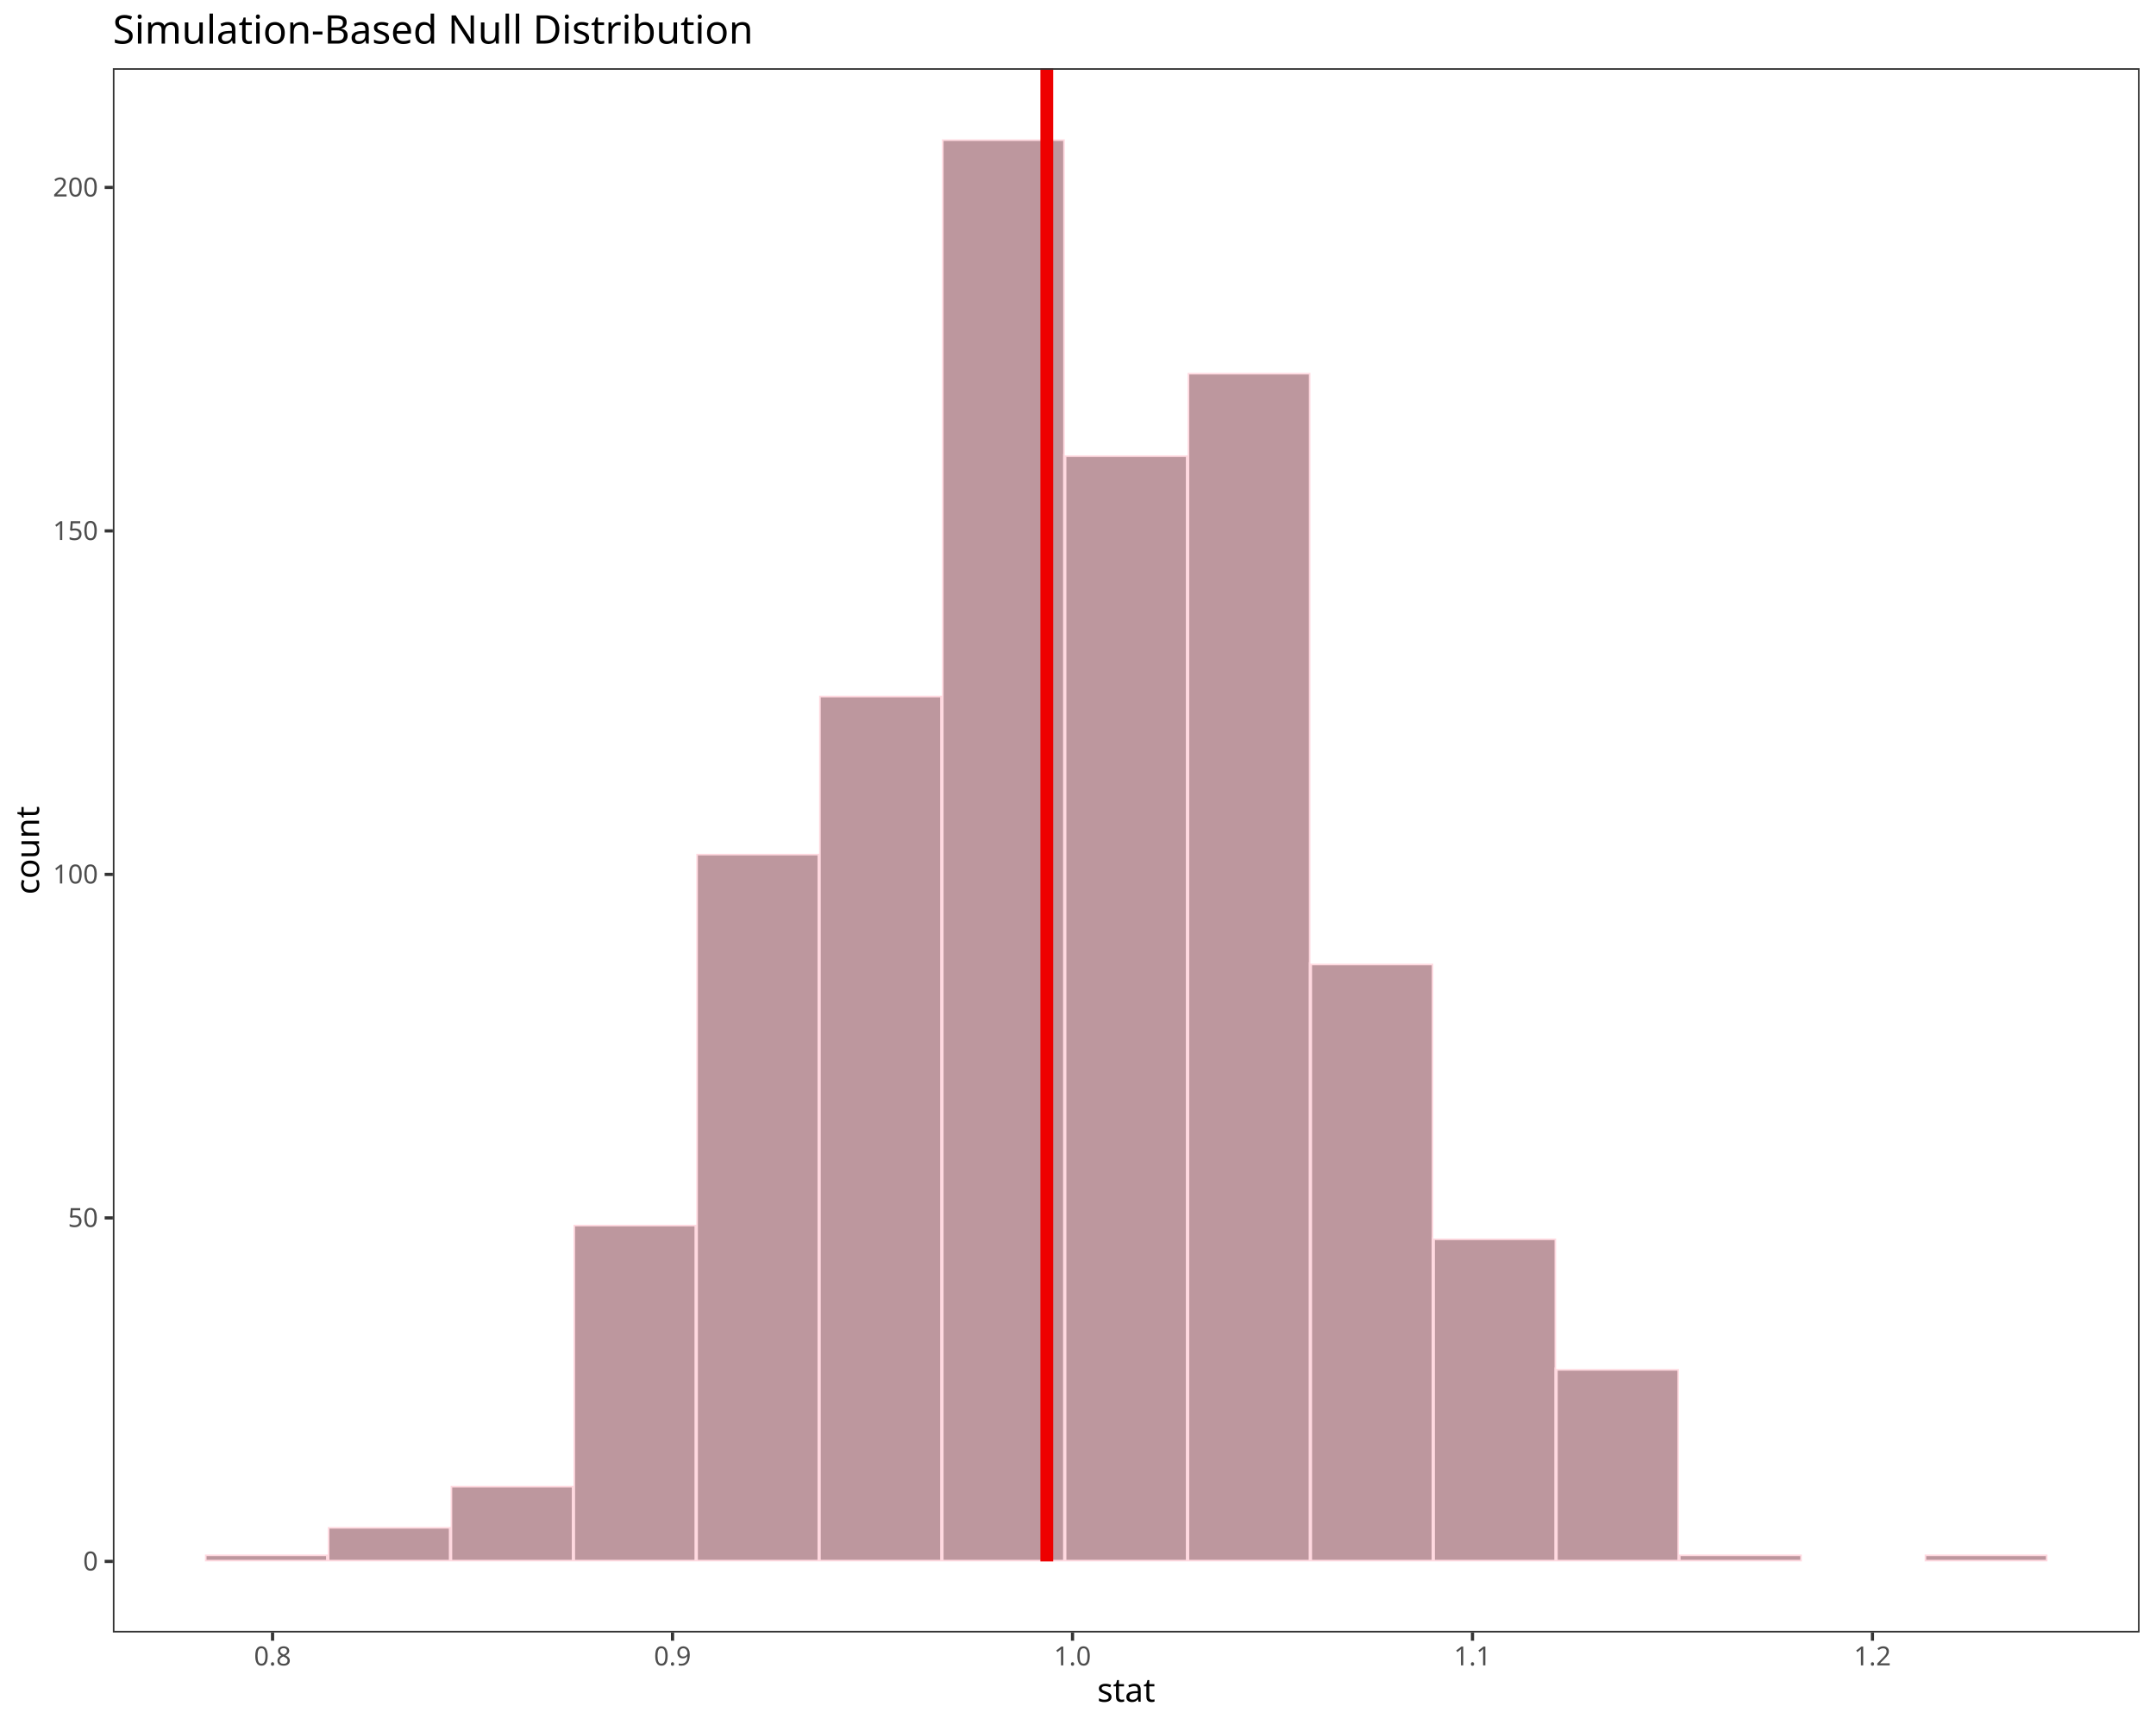
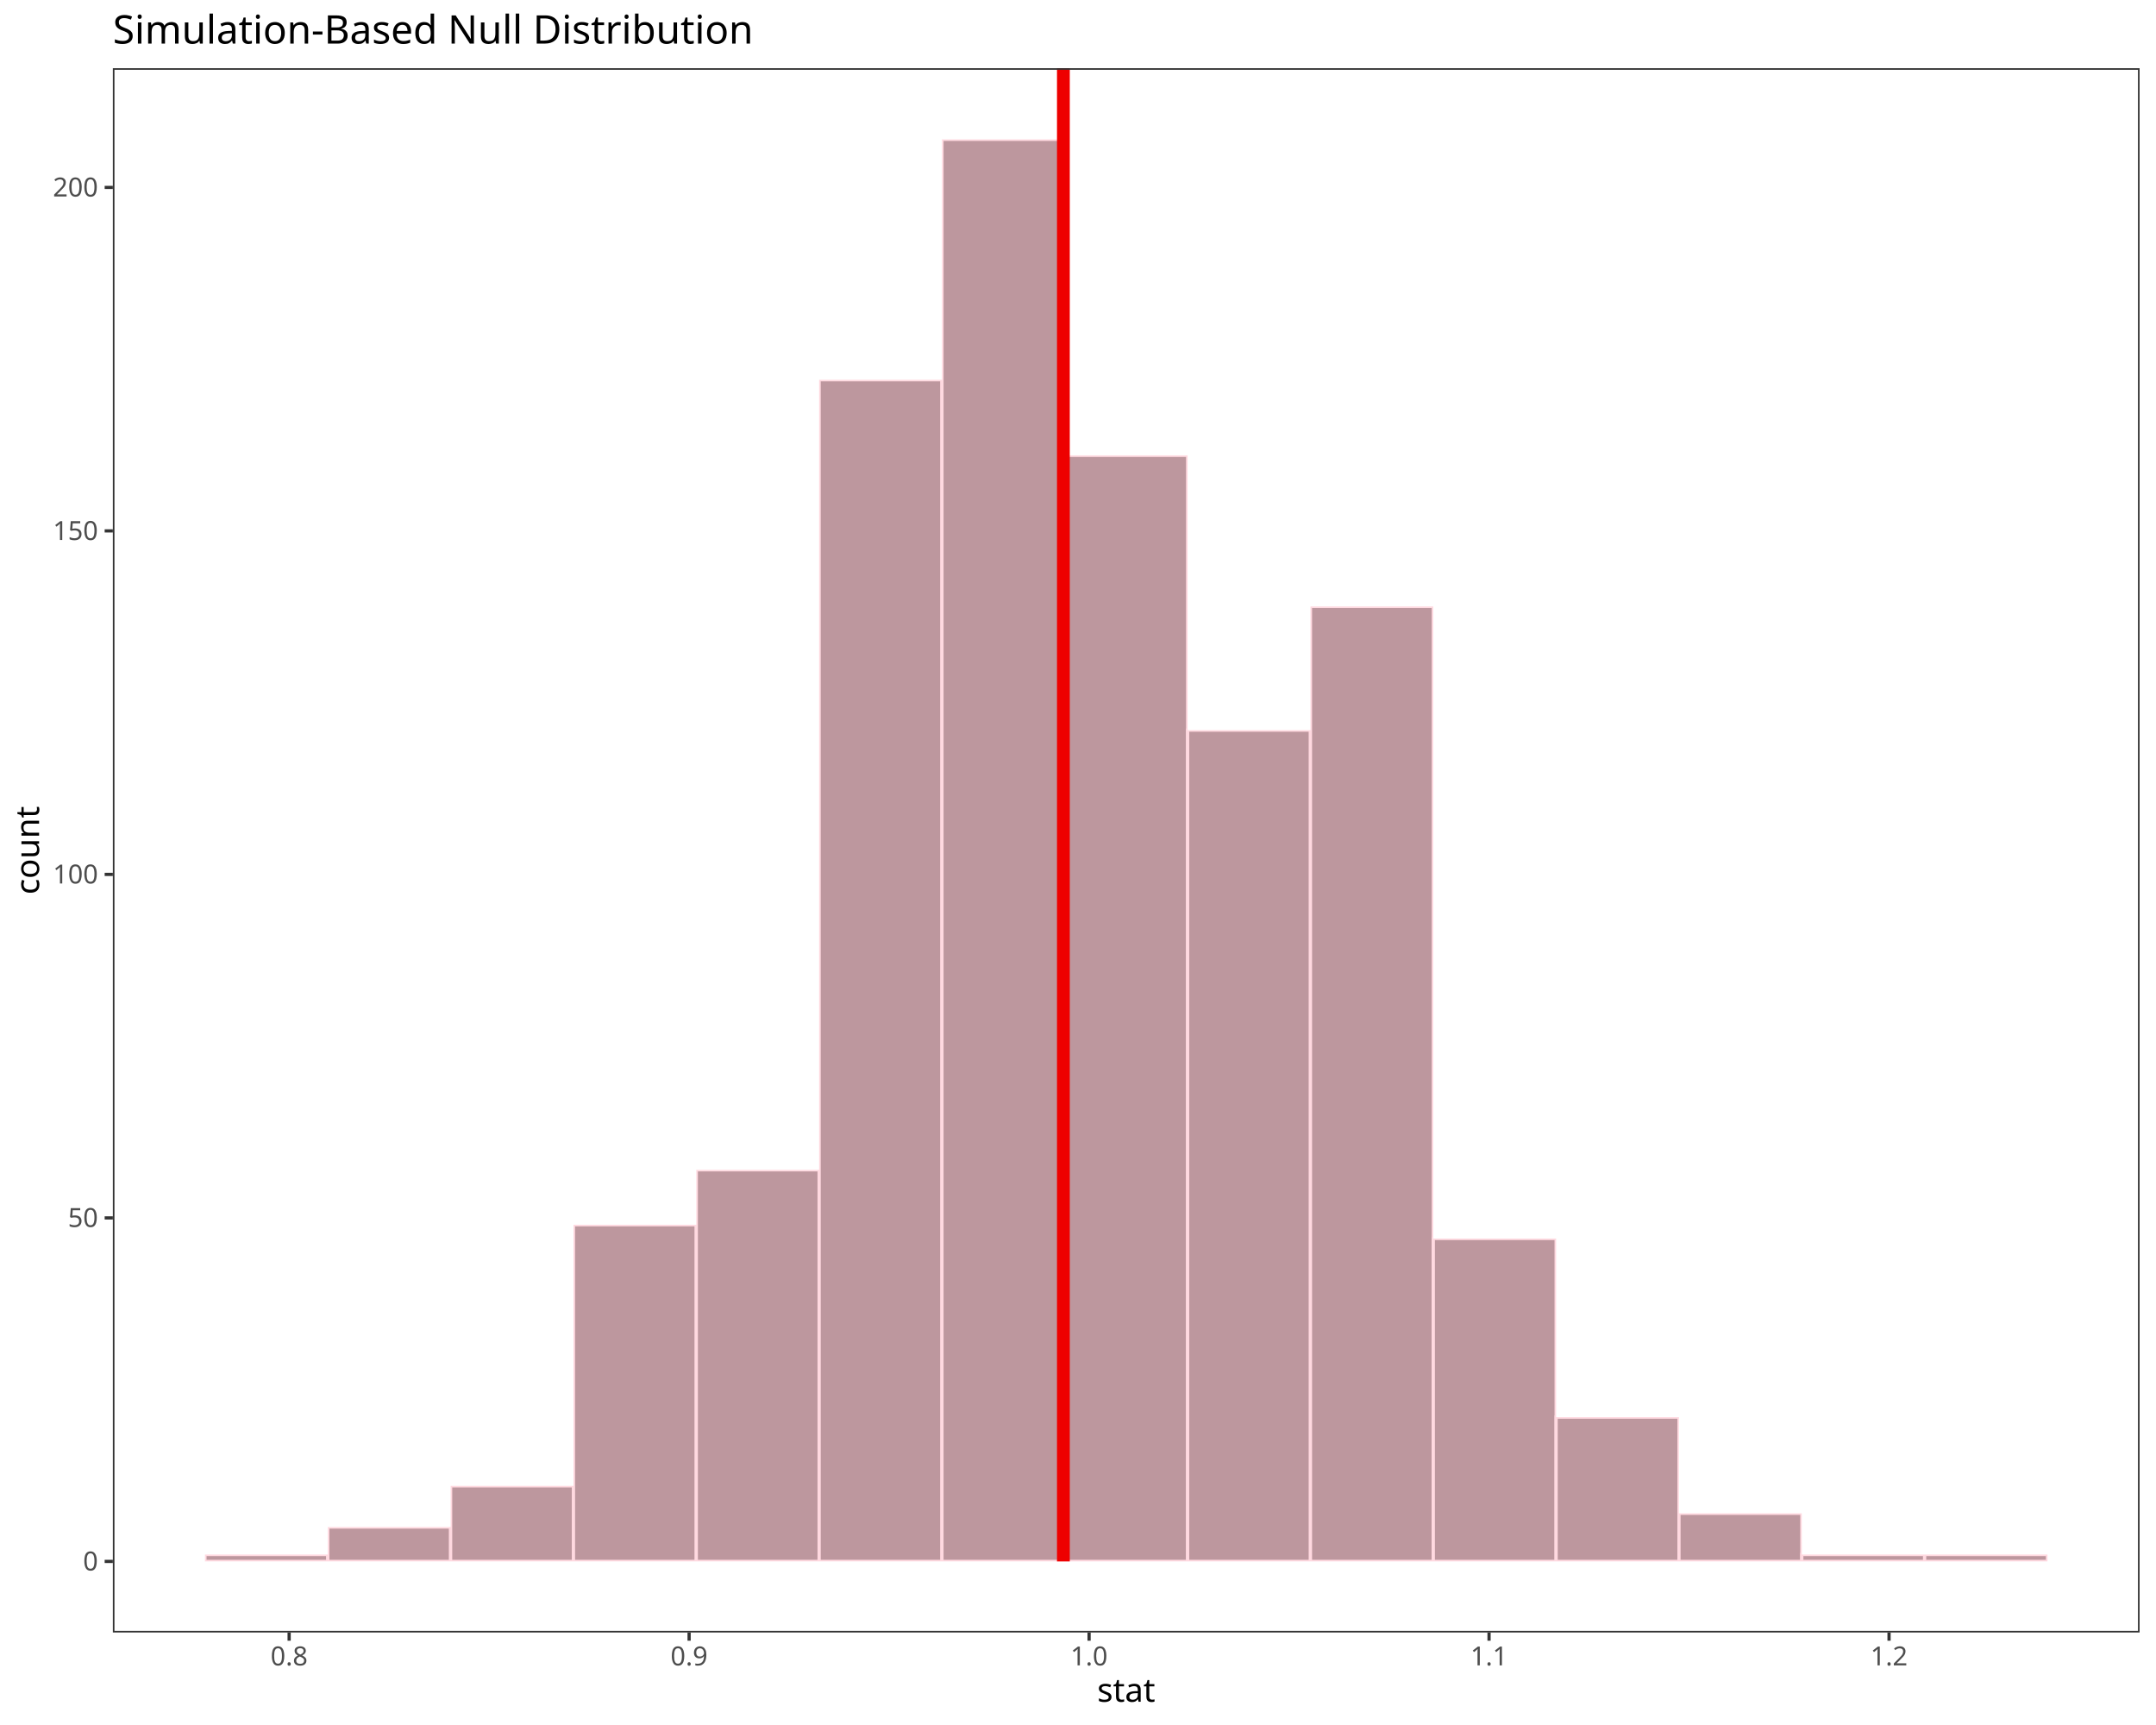
<svg xmlns="http://www.w3.org/2000/svg" class="svglite" data-engine-version="2.0" width="720.00pt" height="576.00pt" viewBox="0 0 720.00 576.00">
  <defs>
    <style type="text/css">
    .svglite line, .svglite polyline, .svglite polygon, .svglite path, .svglite rect, .svglite circle {
      fill: none;
      stroke: #000000;
      stroke-linecap: round;
      stroke-linejoin: round;
      stroke-miterlimit: 10.00;
    }
  </style>
  </defs>
  <rect width="100%" height="100%" style="stroke: none; fill: #FFFFFF;" />
  <defs>
    <clipPath id="cpMC4wMHw3MjAuMDB8MC4wMHw1NzYuMDA=">
      <rect x="0.00" y="0.00" width="720.00" height="576.00" />
    </clipPath>
  </defs>
  <g clip-path="url(#cpMC4wMHw3MjAuMDB8MC4wMHw1NzYuMDA=)">
    <rect x="0.00" y="0.00" width="720.00" height="576.00" style="stroke-width: 1.07; stroke: #FFFFFF; fill: #FFFFFF;" />
  </g>
  <defs>
    <clipPath id="cpMzcuNjl8NzE0LjUyfDIyLjc4fDU0NS4xMQ==">
      <rect x="37.69" y="22.78" width="676.83" height="522.33" />
    </clipPath>
  </defs>
  <g clip-path="url(#cpMzcuNjl8NzE0LjUyfDIyLjc4fDU0NS4xMQ==)">
    <rect x="37.69" y="22.78" width="676.83" height="522.33" style="stroke-width: 1.07; stroke: none; fill: #FFFFFF;" />
    <rect x="68.45" y="519.08" width="41.02" height="2.29" style="stroke-width: 1.07; stroke: #FFFFFF; stroke-linecap: butt; stroke-linejoin: miter; fill: #595959;" />
    <rect x="109.47" y="509.90" width="41.02" height="11.47" style="stroke-width: 1.07; stroke: #FFFFFF; stroke-linecap: butt; stroke-linejoin: miter; fill: #595959;" />
    <rect x="150.49" y="496.14" width="41.02" height="25.23" style="stroke-width: 1.07; stroke: #FFFFFF; stroke-linecap: butt; stroke-linejoin: miter; fill: #595959;" />
    <rect x="191.51" y="408.97" width="41.02" height="112.40" style="stroke-width: 1.07; stroke: #FFFFFF; stroke-linecap: butt; stroke-linejoin: miter; fill: #595959;" />
-     <rect x="232.53" y="285.09" width="41.02" height="236.28" style="stroke-width: 1.07; stroke: #FFFFFF; stroke-linecap: butt; stroke-linejoin: miter; fill: #595959;" />
-     <rect x="273.55" y="232.33" width="41.02" height="289.04" style="stroke-width: 1.07; stroke: #FFFFFF; stroke-linecap: butt; stroke-linejoin: miter; fill: #595959;" />
+     <rect x="232.53" y="390.62" width="41.02" height="130.75" style="stroke-width: 1.07; stroke: #FFFFFF; stroke-linecap: butt; stroke-linejoin: miter; fill: #595959;" />
+     <rect x="273.55" y="126.81" width="41.02" height="394.56" style="stroke-width: 1.07; stroke: #FFFFFF; stroke-linecap: butt; stroke-linejoin: miter; fill: #595959;" />
    <rect x="314.57" y="46.53" width="41.02" height="474.84" style="stroke-width: 1.07; stroke: #FFFFFF; stroke-linecap: butt; stroke-linejoin: miter; fill: #595959;" />
    <rect x="355.59" y="152.05" width="41.02" height="369.32" style="stroke-width: 1.07; stroke: #FFFFFF; stroke-linecap: butt; stroke-linejoin: miter; fill: #595959;" />
-     <rect x="396.61" y="124.52" width="41.02" height="396.85" style="stroke-width: 1.07; stroke: #FFFFFF; stroke-linecap: butt; stroke-linejoin: miter; fill: #595959;" />
-     <rect x="437.63" y="321.80" width="41.02" height="199.57" style="stroke-width: 1.07; stroke: #FFFFFF; stroke-linecap: butt; stroke-linejoin: miter; fill: #595959;" />
+     <rect x="396.61" y="243.80" width="41.02" height="277.57" style="stroke-width: 1.07; stroke: #FFFFFF; stroke-linecap: butt; stroke-linejoin: miter; fill: #595959;" />
+     <rect x="437.63" y="202.51" width="41.02" height="318.86" style="stroke-width: 1.07; stroke: #FFFFFF; stroke-linecap: butt; stroke-linejoin: miter; fill: #595959;" />
    <rect x="478.65" y="413.56" width="41.02" height="107.81" style="stroke-width: 1.07; stroke: #FFFFFF; stroke-linecap: butt; stroke-linejoin: miter; fill: #595959;" />
-     <rect x="519.67" y="457.14" width="41.02" height="64.23" style="stroke-width: 1.07; stroke: #FFFFFF; stroke-linecap: butt; stroke-linejoin: miter; fill: #595959;" />
-     <rect x="560.70" y="519.08" width="41.02" height="2.29" style="stroke-width: 1.07; stroke: #FFFFFF; stroke-linecap: butt; stroke-linejoin: miter; fill: #595959;" />
-     <rect x="601.72" y="521.37" width="41.02" height="0.00" style="stroke-width: 1.07; stroke: #FFFFFF; stroke-linecap: butt; stroke-linejoin: miter; fill: #595959;" />
+     <rect x="519.67" y="473.20" width="41.02" height="48.17" style="stroke-width: 1.07; stroke: #FFFFFF; stroke-linecap: butt; stroke-linejoin: miter; fill: #595959;" />
+     <rect x="560.70" y="505.31" width="41.02" height="16.06" style="stroke-width: 1.07; stroke: #FFFFFF; stroke-linecap: butt; stroke-linejoin: miter; fill: #595959;" />
+     <rect x="601.72" y="519.08" width="41.02" height="2.29" style="stroke-width: 1.07; stroke: #FFFFFF; stroke-linecap: butt; stroke-linejoin: miter; fill: #595959;" />
    <rect x="642.74" y="519.08" width="41.02" height="2.29" style="stroke-width: 1.07; stroke: #FFFFFF; stroke-linecap: butt; stroke-linejoin: miter; fill: #595959;" />
-     <polygon points="68.45,519.08 68.45,519.08 109.47,519.08 109.47,519.08 109.47,519.84 109.47,520.61 109.47,521.37 109.47,517.55 109.47,513.72 109.47,509.90 109.47,509.90 150.49,509.90 150.49,509.90 150.49,513.72 150.49,517.55 150.49,521.37 150.49,512.96 150.49,504.55 150.49,496.14 150.49,496.14 191.51,496.14 191.51,496.14 191.51,504.55 191.51,512.96 191.51,521.37 191.51,483.90 191.51,446.44 191.51,408.97 191.51,408.97 232.53,408.97 232.53,408.97 232.53,446.44 232.53,483.90 232.53,521.37 232.53,442.61 232.53,363.85 232.53,285.09 232.53,285.09 273.55,285.09 273.55,285.09 273.55,363.85 273.55,442.61 273.55,521.37 273.55,425.02 273.55,328.68 273.55,232.33 273.55,232.33 314.57,232.33 314.57,232.33 314.57,328.68 314.57,425.02 314.57,521.37 314.57,363.09 314.57,204.81 314.57,46.53 314.57,46.53 349.57,46.53 349.57,46.53 349.57,521.37 349.57,521.37 349.57,521.37 314.57,521.37 314.57,521.37 314.57,521.37 314.57,521.37 314.57,521.37 314.57,521.37 314.57,521.37 314.57,521.37 314.57,521.37 273.55,521.37 273.55,521.37 273.55,521.37 273.55,521.37 273.55,521.37 273.55,521.37 273.55,521.37 273.55,521.37 273.55,521.37 232.53,521.37 232.53,521.37 232.53,521.37 232.53,521.37 232.53,521.37 232.53,521.37 232.53,521.37 232.53,521.37 232.53,521.37 191.51,521.37 191.51,521.37 191.51,521.37 191.51,521.37 191.51,521.37 191.51,521.37 191.51,521.37 191.51,521.37 191.51,521.37 150.49,521.37 150.49,521.37 150.49,521.37 150.49,521.37 150.49,521.37 150.49,521.37 150.49,521.37 150.49,521.37 150.49,521.37 109.47,521.37 109.47,521.37 109.47,521.37 109.47,521.37 109.47,521.37 109.47,521.37 109.47,521.37 109.47,521.37 109.47,521.37 68.45,521.37 68.45,521.37 68.45,521.37 " style="stroke-width: 0.00; stroke: none; stroke-linecap: butt; fill: #FFC0CB; fill-opacity: 0.60;" />
-     <polyline points="68.45,519.08 68.45,519.08 109.47,519.08 109.47,519.08 109.47,519.84 109.47,520.61 109.47,521.37 109.47,517.55 109.47,513.72 109.47,509.90 109.47,509.90 150.49,509.90 150.49,509.90 150.49,513.72 150.49,517.55 150.49,521.37 150.49,512.96 150.49,504.55 150.49,496.14 150.49,496.14 191.51,496.14 191.51,496.14 191.51,504.55 191.51,512.96 191.51,521.37 191.51,483.90 191.51,446.44 191.51,408.97 191.51,408.97 232.53,408.97 232.53,408.97 232.53,446.44 232.53,483.90 232.53,521.37 232.53,442.61 232.53,363.85 232.53,285.09 232.53,285.09 273.55,285.09 273.55,285.09 273.55,363.85 273.55,442.61 273.55,521.37 273.55,425.02 273.55,328.68 273.55,232.33 273.55,232.33 314.57,232.33 314.57,232.33 314.57,328.68 314.57,425.02 314.57,521.37 314.57,363.09 314.57,204.81 314.57,46.53 314.57,46.53 349.57,46.53 349.57,46.53 " style="stroke-width: 1.07; stroke: none; stroke-linecap: butt;" />
-     <polygon points="349.58,46.53 349.58,46.53 355.59,46.53 355.59,46.53 355.59,204.81 355.59,363.09 355.59,521.37 355.59,398.26 355.59,275.15 355.59,152.05 355.59,152.05 396.61,152.05 396.61,152.05 396.61,275.15 396.61,398.26 396.61,521.37 396.61,389.09 396.61,256.80 396.61,124.52 396.61,124.52 437.63,124.52 437.63,124.52 437.63,256.80 437.63,389.09 437.63,521.37 437.63,454.85 437.63,388.32 437.63,321.80 437.64,321.80 478.65,321.80 478.65,321.80 478.65,388.32 478.65,454.85 478.65,521.37 478.65,485.43 478.65,449.49 478.66,413.56 478.66,413.56 519.67,413.56 519.67,413.56 519.67,449.49 519.67,485.43 519.67,521.37 519.67,499.96 519.68,478.55 519.68,457.14 519.68,457.14 560.69,457.14 560.69,457.14 560.69,478.55 560.69,499.96 560.70,521.37 560.70,520.61 560.70,519.84 560.70,519.08 560.70,519.08 601.71,519.08 601.71,519.08 601.71,519.84 601.72,520.61 601.72,521.37 601.72,521.37 601.72,521.37 601.72,521.37 601.72,521.37 642.73,521.37 642.73,521.37 642.74,521.37 642.74,521.37 642.74,521.37 642.74,520.61 642.74,519.84 642.74,519.08 642.74,519.08 683.75,519.08 683.76,519.08 683.76,521.37 683.76,521.37 683.75,521.37 642.74,521.37 642.74,521.37 642.74,521.37 642.74,521.37 642.74,521.37 642.74,521.37 642.74,521.37 642.73,521.37 642.73,521.37 601.72,521.37 601.72,521.37 601.72,521.37 601.72,521.37 601.72,521.37 601.72,521.37 601.71,521.37 601.71,521.37 601.71,521.37 560.70,521.37 560.70,521.37 560.70,521.37 560.70,521.37 560.70,521.37 560.69,521.37 560.69,521.37 560.69,521.37 560.69,521.37 519.68,521.37 519.68,521.37 519.68,521.37 519.67,521.37 519.67,521.37 519.67,521.37 519.67,521.37 519.67,521.37 519.67,521.37 478.66,521.37 478.66,521.37 478.65,521.37 478.65,521.37 478.65,521.37 478.65,521.37 478.65,521.37 478.65,521.37 478.65,521.37 437.64,521.37 437.63,521.37 437.63,521.37 437.63,521.37 437.63,521.37 437.63,521.37 437.63,521.37 437.63,521.37 437.63,521.37 396.61,521.37 396.61,521.37 396.61,521.37 396.61,521.37 396.61,521.37 396.61,521.37 396.61,521.37 396.61,521.37 396.61,521.37 355.59,521.37 355.59,521.37 355.59,521.37 355.59,521.37 355.59,521.37 355.59,521.37 355.59,521.37 355.59,521.37 355.59,521.37 349.58,521.37 349.58,521.37 349.58,521.37 " style="stroke-width: 0.00; stroke: none; stroke-linecap: butt; fill: #FFC0CB; fill-opacity: 0.60;" />
-     <polyline points="349.58,46.53 349.58,46.53 355.59,46.53 355.59,46.53 355.59,204.81 355.59,363.09 355.59,521.37 355.59,398.26 355.59,275.15 355.59,152.05 355.59,152.05 396.61,152.05 396.61,152.05 396.61,275.15 396.61,398.26 396.61,521.37 396.61,389.09 396.61,256.80 396.61,124.52 396.61,124.52 437.63,124.52 437.63,124.52 437.63,256.80 437.63,389.09 437.63,521.37 437.63,454.85 437.63,388.32 437.63,321.80 437.64,321.80 478.65,321.80 478.65,321.80 478.65,388.32 478.65,454.85 478.65,521.37 478.65,485.43 478.65,449.49 478.66,413.56 478.66,413.56 519.67,413.56 519.67,413.56 519.67,449.49 519.67,485.43 519.67,521.37 519.67,499.96 519.68,478.55 519.68,457.14 519.68,457.14 560.69,457.14 560.69,457.14 560.69,478.55 560.69,499.96 560.70,521.37 560.70,520.61 560.70,519.84 560.70,519.08 560.70,519.08 601.71,519.08 601.71,519.08 601.71,519.84 601.72,520.61 601.72,521.37 601.72,521.37 601.72,521.37 601.72,521.37 601.72,521.37 642.73,521.37 642.73,521.37 642.74,521.37 642.74,521.37 642.74,521.37 642.74,520.61 642.74,519.84 642.74,519.08 642.74,519.08 683.75,519.08 683.76,519.08 " style="stroke-width: 1.07; stroke: none; stroke-linecap: butt;" />
-     <line x1="349.58" y1="521.37" x2="349.58" y2="22.78" style="stroke-width: 4.27; stroke: #EE0000; stroke-linecap: butt;" />
+     <polygon points="68.45,519.08 68.45,519.08 109.47,519.08 109.47,519.08 109.47,519.84 109.47,520.61 109.47,521.37 109.47,517.55 109.47,513.72 109.47,509.90 109.47,509.90 150.49,509.90 150.49,509.90 150.49,513.72 150.49,517.55 150.49,521.37 150.49,512.96 150.49,504.55 150.49,496.14 150.49,496.14 191.51,496.14 191.51,496.14 191.51,504.55 191.51,512.96 191.51,521.37 191.51,483.90 191.51,446.44 191.51,408.97 191.51,408.97 232.53,408.97 232.53,408.97 232.53,446.44 232.53,483.90 232.53,521.37 232.53,477.79 232.53,434.20 232.53,390.62 232.53,390.62 273.55,390.62 273.55,390.62 273.55,434.20 273.55,477.79 273.55,521.37 273.55,389.85 273.55,258.33 273.55,126.81 273.55,126.81 314.57,126.81 314.57,126.81 314.57,258.33 314.57,389.85 314.57,521.37 314.57,363.09 314.57,204.81 314.57,46.53 314.57,46.53 355.10,46.53 355.10,46.53 355.10,521.37 355.10,521.37 355.10,521.37 314.57,521.37 314.57,521.37 314.57,521.37 314.57,521.37 314.57,521.37 314.57,521.37 314.57,521.37 314.57,521.37 314.57,521.37 273.55,521.37 273.55,521.37 273.55,521.37 273.55,521.37 273.55,521.37 273.55,521.37 273.55,521.37 273.55,521.37 273.55,521.37 232.53,521.37 232.53,521.37 232.53,521.37 232.53,521.37 232.53,521.37 232.53,521.37 232.53,521.37 232.53,521.37 232.53,521.37 191.51,521.37 191.51,521.37 191.51,521.37 191.51,521.37 191.51,521.37 191.51,521.37 191.51,521.37 191.51,521.37 191.51,521.37 150.49,521.37 150.49,521.37 150.49,521.37 150.49,521.37 150.49,521.37 150.49,521.37 150.49,521.37 150.49,521.37 150.49,521.37 109.47,521.37 109.47,521.37 109.47,521.37 109.47,521.37 109.47,521.37 109.47,521.37 109.47,521.37 109.47,521.37 109.47,521.37 68.45,521.37 68.45,521.37 68.45,521.37 " style="stroke-width: 0.00; stroke: none; stroke-linecap: butt; fill: #FFC0CB; fill-opacity: 0.60;" />
+     <polyline points="68.45,519.08 68.45,519.08 109.47,519.08 109.47,519.08 109.47,519.84 109.47,520.61 109.47,521.37 109.47,517.55 109.47,513.72 109.47,509.90 109.47,509.90 150.49,509.90 150.49,509.90 150.49,513.72 150.49,517.55 150.49,521.37 150.49,512.96 150.49,504.55 150.49,496.14 150.49,496.14 191.51,496.14 191.51,496.14 191.51,504.55 191.51,512.96 191.51,521.37 191.51,483.90 191.51,446.44 191.51,408.97 191.51,408.97 232.53,408.97 232.53,408.97 232.53,446.44 232.53,483.90 232.53,521.37 232.53,477.79 232.53,434.20 232.53,390.62 232.53,390.62 273.55,390.62 273.55,390.62 273.55,434.20 273.55,477.79 273.55,521.37 273.55,389.85 273.55,258.33 273.55,126.81 273.55,126.81 314.57,126.81 314.57,126.81 314.57,258.33 314.57,389.85 314.57,521.37 314.57,363.09 314.57,204.81 314.57,46.53 314.57,46.53 355.10,46.53 355.10,46.53 " style="stroke-width: 1.07; stroke: none; stroke-linecap: butt;" />
+     <polygon points="355.12,46.53 355.12,46.53 355.59,46.53 355.59,46.53 355.59,204.81 355.59,363.09 355.59,521.37 355.59,398.26 355.59,275.15 355.59,152.05 355.59,152.05 396.61,152.05 396.61,152.05 396.61,275.15 396.61,398.26 396.61,521.37 396.61,428.85 396.61,336.33 396.61,243.80 396.61,243.80 437.63,243.80 437.63,243.80 437.63,336.33 437.63,428.85 437.63,521.37 437.63,415.08 437.63,308.80 437.63,202.51 437.64,202.51 478.65,202.51 478.65,202.51 478.65,308.80 478.65,415.08 478.65,521.37 478.65,485.43 478.65,449.49 478.66,413.56 478.66,413.56 519.67,413.56 519.67,413.56 519.67,449.49 519.67,485.43 519.67,521.37 519.67,505.31 519.68,489.26 519.68,473.20 519.68,473.20 560.69,473.20 560.69,473.20 560.69,489.26 560.69,505.31 560.70,521.37 560.70,516.02 560.70,510.67 560.70,505.31 560.70,505.31 601.71,505.31 601.71,505.31 601.71,510.67 601.72,516.02 601.72,521.37 601.72,520.61 601.72,519.84 601.72,519.08 601.72,519.08 642.73,519.08 642.73,519.08 642.74,519.84 642.74,520.61 642.74,521.37 642.74,520.61 642.74,519.84 642.74,519.08 642.74,519.08 683.75,519.08 683.76,519.08 683.76,521.37 683.76,521.37 683.75,521.37 642.74,521.37 642.74,521.37 642.74,521.37 642.74,521.37 642.74,521.37 642.74,521.37 642.74,521.37 642.73,521.37 642.73,521.37 601.72,521.37 601.72,521.37 601.72,521.37 601.72,521.37 601.72,521.37 601.72,521.37 601.71,521.37 601.71,521.37 601.71,521.37 560.70,521.37 560.70,521.37 560.70,521.37 560.70,521.37 560.70,521.37 560.69,521.37 560.69,521.37 560.69,521.37 560.69,521.37 519.68,521.37 519.68,521.37 519.68,521.37 519.67,521.37 519.67,521.37 519.67,521.37 519.67,521.37 519.67,521.37 519.67,521.37 478.66,521.37 478.66,521.37 478.65,521.37 478.65,521.37 478.65,521.37 478.65,521.37 478.65,521.37 478.65,521.37 478.65,521.37 437.64,521.37 437.63,521.37 437.63,521.37 437.63,521.37 437.63,521.37 437.63,521.37 437.63,521.37 437.63,521.37 437.63,521.37 396.61,521.37 396.61,521.37 396.61,521.37 396.61,521.37 396.61,521.37 396.61,521.37 396.61,521.37 396.61,521.37 396.61,521.37 355.59,521.37 355.59,521.37 355.59,521.37 355.59,521.37 355.59,521.37 355.59,521.37 355.59,521.37 355.59,521.37 355.59,521.37 355.12,521.37 355.12,521.37 355.12,521.37 " style="stroke-width: 0.00; stroke: none; stroke-linecap: butt; fill: #FFC0CB; fill-opacity: 0.60;" />
+     <polyline points="355.12,46.53 355.12,46.53 355.59,46.53 355.59,46.53 355.59,204.81 355.59,363.09 355.59,521.37 355.59,398.26 355.59,275.15 355.59,152.05 355.59,152.05 396.61,152.05 396.61,152.05 396.61,275.15 396.61,398.26 396.61,521.37 396.61,428.85 396.61,336.33 396.61,243.80 396.61,243.80 437.63,243.80 437.63,243.80 437.63,336.33 437.63,428.85 437.63,521.37 437.63,415.08 437.63,308.80 437.63,202.51 437.64,202.51 478.65,202.51 478.65,202.51 478.65,308.80 478.65,415.08 478.65,521.37 478.65,485.43 478.65,449.49 478.66,413.56 478.66,413.56 519.67,413.56 519.67,413.56 519.67,449.49 519.67,485.43 519.67,521.37 519.67,505.31 519.68,489.26 519.68,473.20 519.68,473.20 560.69,473.20 560.69,473.20 560.69,489.26 560.69,505.31 560.70,521.37 560.70,516.02 560.70,510.67 560.70,505.31 560.70,505.31 601.71,505.31 601.71,505.31 601.71,510.67 601.72,516.02 601.72,521.37 601.72,520.61 601.72,519.84 601.72,519.08 601.72,519.08 642.73,519.08 642.73,519.08 642.74,519.84 642.74,520.61 642.74,521.37 642.74,520.61 642.74,519.84 642.74,519.08 642.74,519.08 683.75,519.08 683.76,519.08 " style="stroke-width: 1.07; stroke: none; stroke-linecap: butt;" />
+     <line x1="355.12" y1="521.37" x2="355.12" y2="22.78" style="stroke-width: 4.27; stroke: #EE0000; stroke-linecap: butt;" />
    <rect x="37.69" y="22.78" width="676.83" height="522.33" style="stroke-width: 1.07; stroke: #333333;" />
  </g>
  <g clip-path="url(#cpMC4wMHw3MjAuMDB8MC4wMHw1NzYuMDA=)">
    <text x="32.76" y="524.40" text-anchor="end" style="font-size: 8.80px; fill: #4D4D4D; font-family: sans;" textLength="4.89px" lengthAdjust="spacingAndGlyphs">0</text>
    <text x="32.76" y="409.70" text-anchor="end" style="font-size: 8.80px; fill: #4D4D4D; font-family: sans;" textLength="9.79px" lengthAdjust="spacingAndGlyphs">50</text>
    <text x="32.76" y="295.00" text-anchor="end" style="font-size: 8.80px; fill: #4D4D4D; font-family: sans;" textLength="14.68px" lengthAdjust="spacingAndGlyphs">100</text>
    <text x="32.76" y="180.31" text-anchor="end" style="font-size: 8.80px; fill: #4D4D4D; font-family: sans;" textLength="14.68px" lengthAdjust="spacingAndGlyphs">150</text>
    <text x="32.76" y="65.61" text-anchor="end" style="font-size: 8.80px; fill: #4D4D4D; font-family: sans;" textLength="14.68px" lengthAdjust="spacingAndGlyphs">200</text>
    <polyline points="34.95,521.37 37.69,521.37 " style="stroke-width: 1.07; stroke: #333333; stroke-linecap: butt;" />
    <polyline points="34.95,406.67 37.69,406.67 " style="stroke-width: 1.07; stroke: #333333; stroke-linecap: butt;" />
    <polyline points="34.95,291.98 37.69,291.98 " style="stroke-width: 1.07; stroke: #333333; stroke-linecap: butt;" />
    <polyline points="34.95,177.28 37.69,177.28 " style="stroke-width: 1.07; stroke: #333333; stroke-linecap: butt;" />
    <polyline points="34.95,62.58 37.69,62.58 " style="stroke-width: 1.07; stroke: #333333; stroke-linecap: butt;" />
-     <polyline points="91.02,547.85 91.02,545.11 " style="stroke-width: 1.07; stroke: #333333; stroke-linecap: butt;" />
-     <polyline points="224.59,547.85 224.59,545.11 " style="stroke-width: 1.07; stroke: #333333; stroke-linecap: butt;" />
-     <polyline points="358.17,547.85 358.17,545.11 " style="stroke-width: 1.07; stroke: #333333; stroke-linecap: butt;" />
-     <polyline points="491.74,547.85 491.74,545.11 " style="stroke-width: 1.07; stroke: #333333; stroke-linecap: butt;" />
-     <polyline points="625.31,547.85 625.31,545.11 " style="stroke-width: 1.07; stroke: #333333; stroke-linecap: butt;" />
-     <text x="91.02" y="556.10" text-anchor="middle" style="font-size: 8.80px; fill: #4D4D4D; font-family: sans;" textLength="12.23px" lengthAdjust="spacingAndGlyphs">0.8</text>
-     <text x="224.59" y="556.10" text-anchor="middle" style="font-size: 8.80px; fill: #4D4D4D; font-family: sans;" textLength="12.23px" lengthAdjust="spacingAndGlyphs">0.9</text>
-     <text x="358.17" y="556.10" text-anchor="middle" style="font-size: 8.80px; fill: #4D4D4D; font-family: sans;" textLength="12.23px" lengthAdjust="spacingAndGlyphs">1.0</text>
-     <text x="491.74" y="556.10" text-anchor="middle" style="font-size: 8.80px; fill: #4D4D4D; font-family: sans;" textLength="12.23px" lengthAdjust="spacingAndGlyphs">1.1</text>
-     <text x="625.31" y="556.10" text-anchor="middle" style="font-size: 8.80px; fill: #4D4D4D; font-family: sans;" textLength="12.23px" lengthAdjust="spacingAndGlyphs">1.2</text>
+     <polyline points="96.56,547.85 96.56,545.11 " style="stroke-width: 1.07; stroke: #333333; stroke-linecap: butt;" />
+     <polyline points="230.13,547.85 230.13,545.11 " style="stroke-width: 1.07; stroke: #333333; stroke-linecap: butt;" />
+     <polyline points="363.70,547.85 363.70,545.11 " style="stroke-width: 1.07; stroke: #333333; stroke-linecap: butt;" />
+     <polyline points="497.27,547.85 497.27,545.11 " style="stroke-width: 1.07; stroke: #333333; stroke-linecap: butt;" />
+     <polyline points="630.85,547.85 630.85,545.11 " style="stroke-width: 1.07; stroke: #333333; stroke-linecap: butt;" />
+     <text x="96.56" y="556.10" text-anchor="middle" style="font-size: 8.80px; fill: #4D4D4D; font-family: sans;" textLength="12.23px" lengthAdjust="spacingAndGlyphs">0.8</text>
+     <text x="230.13" y="556.10" text-anchor="middle" style="font-size: 8.80px; fill: #4D4D4D; font-family: sans;" textLength="12.23px" lengthAdjust="spacingAndGlyphs">0.9</text>
+     <text x="363.70" y="556.10" text-anchor="middle" style="font-size: 8.80px; fill: #4D4D4D; font-family: sans;" textLength="12.23px" lengthAdjust="spacingAndGlyphs">1.0</text>
+     <text x="497.27" y="556.10" text-anchor="middle" style="font-size: 8.80px; fill: #4D4D4D; font-family: sans;" textLength="12.23px" lengthAdjust="spacingAndGlyphs">1.1</text>
+     <text x="630.85" y="556.10" text-anchor="middle" style="font-size: 8.80px; fill: #4D4D4D; font-family: sans;" textLength="12.23px" lengthAdjust="spacingAndGlyphs">1.2</text>
    <text x="376.10" y="568.24" text-anchor="middle" style="font-size: 11.00px; font-family: sans;" textLength="17.73px" lengthAdjust="spacingAndGlyphs">stat</text>
    <text transform="translate(13.05,283.95) rotate(-90)" text-anchor="middle" style="font-size: 11.00px; font-family: sans;" textLength="26.91px" lengthAdjust="spacingAndGlyphs">count</text>
    <text x="37.69" y="14.56" style="font-size: 13.20px; font-family: sans;" textLength="199.57px" lengthAdjust="spacingAndGlyphs">Simulation-Based Null Distribution</text>
  </g>
</svg>
